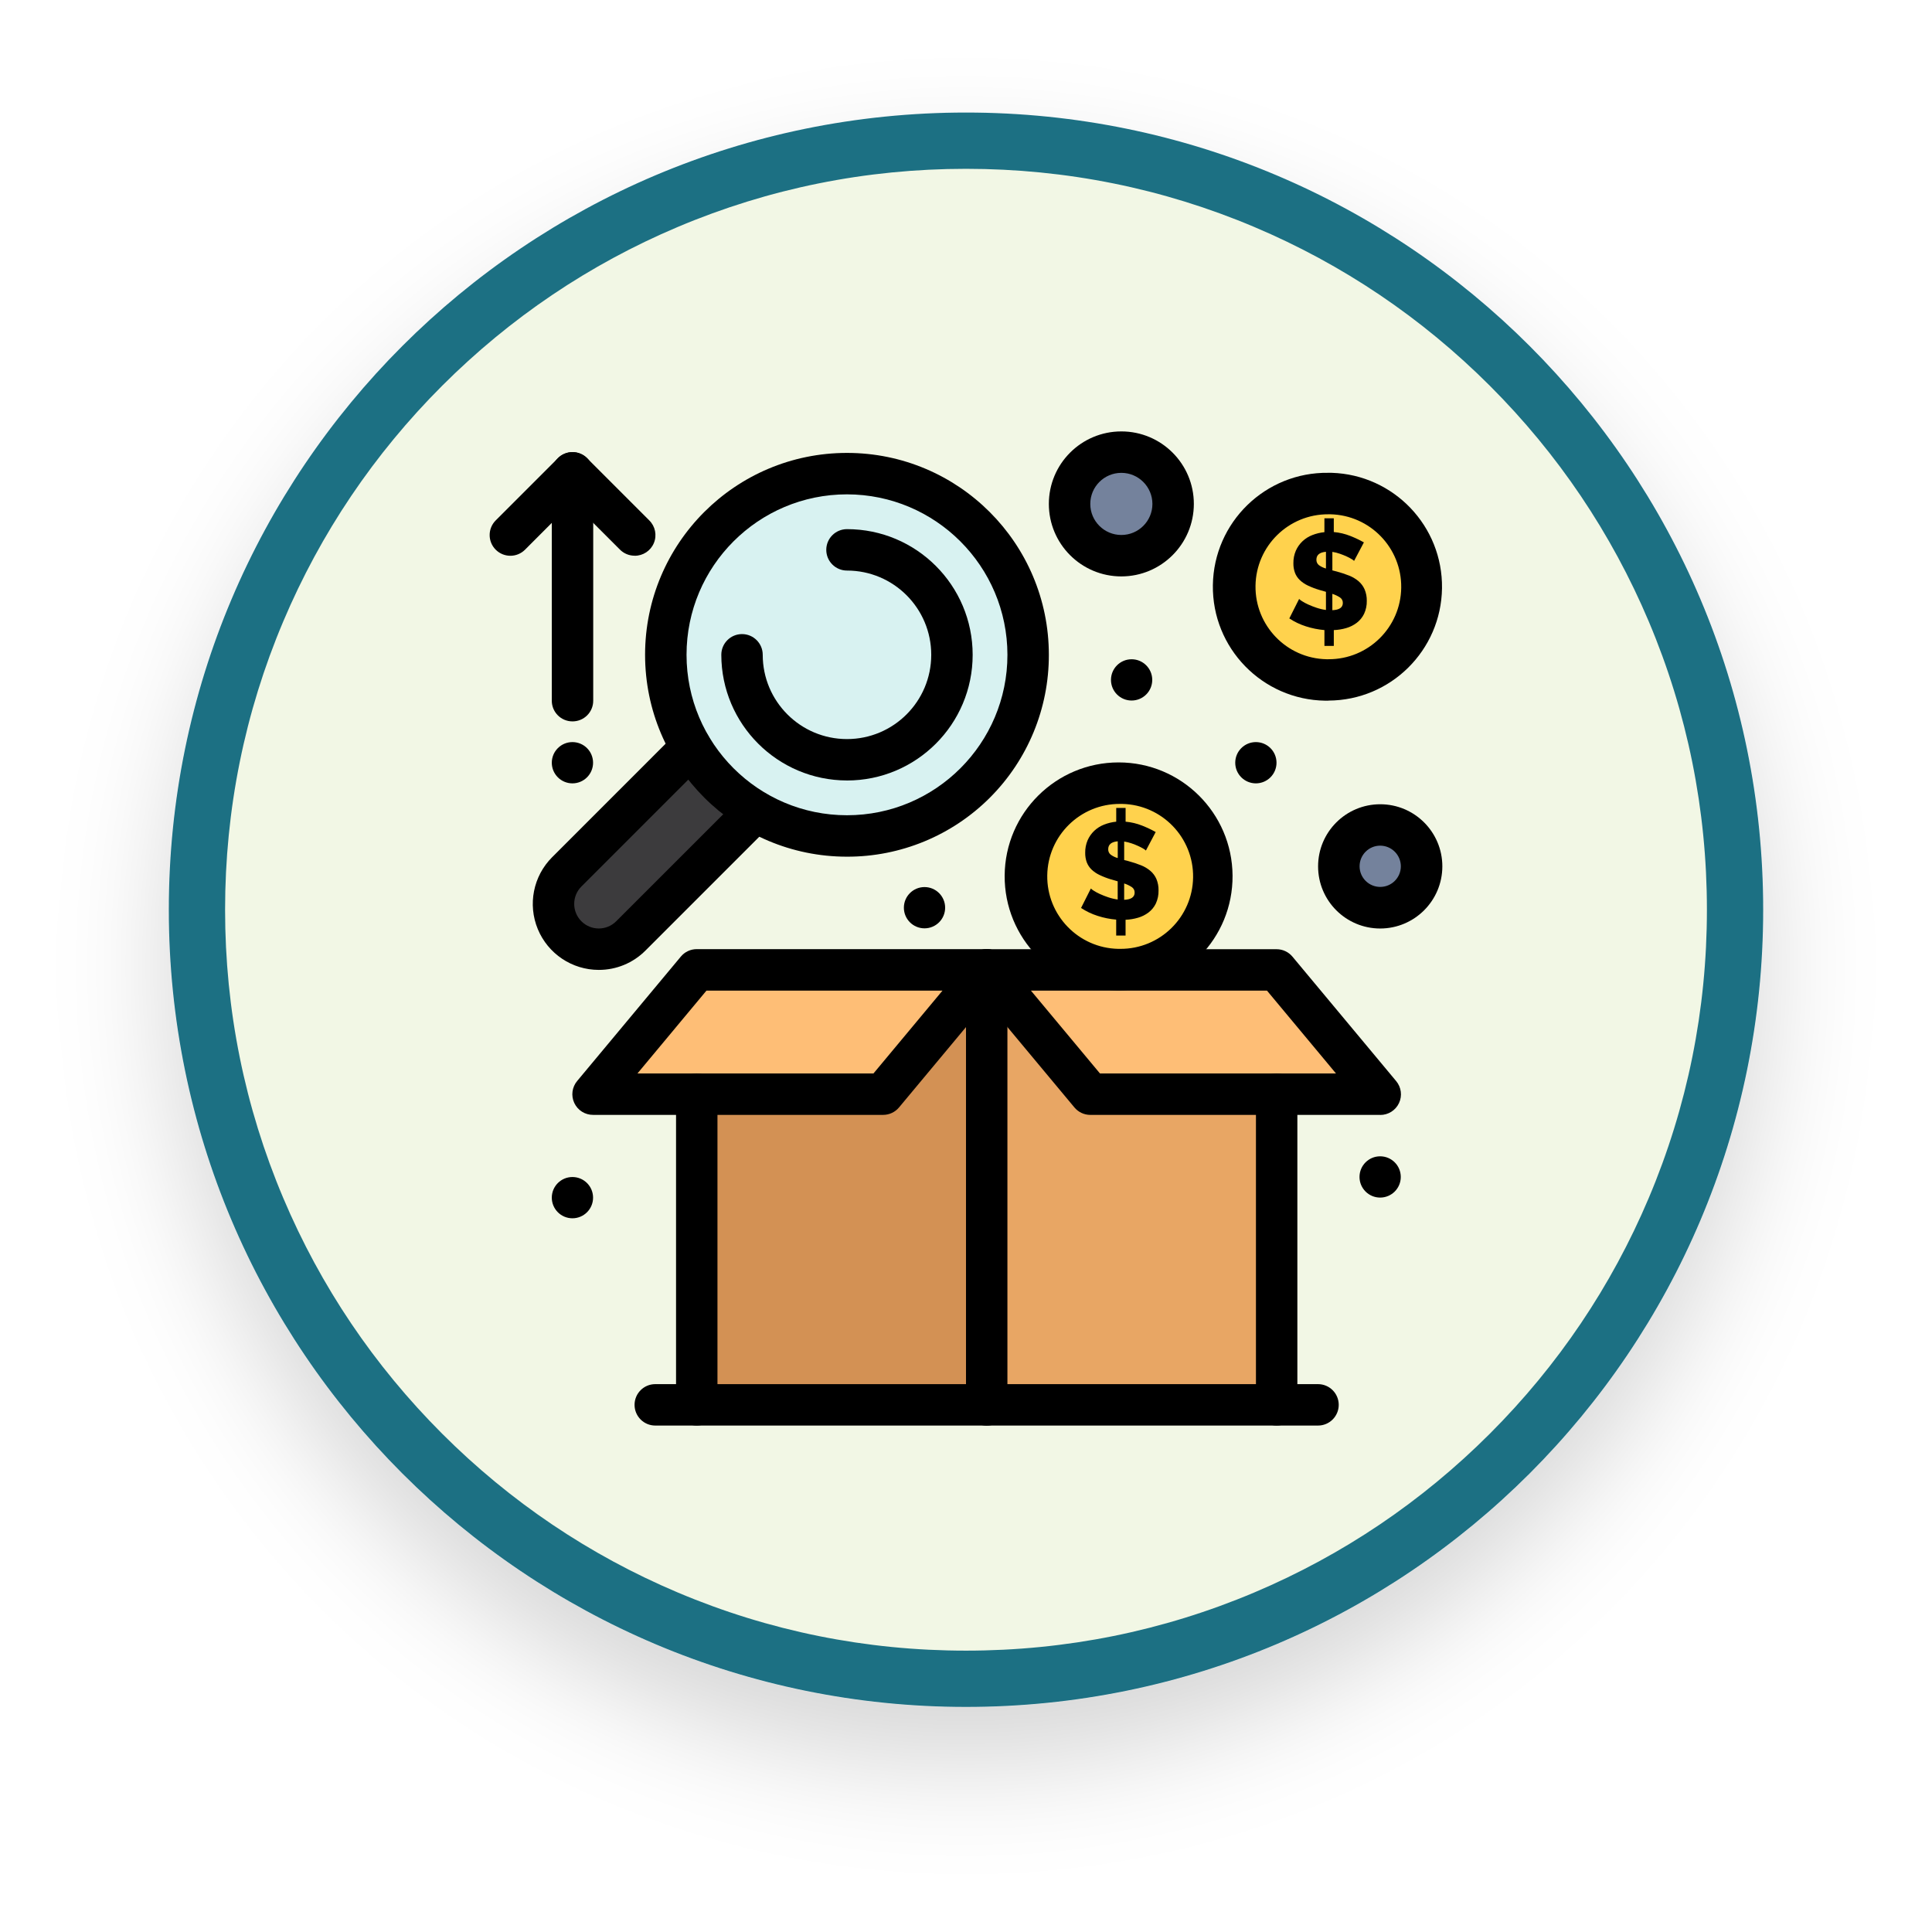
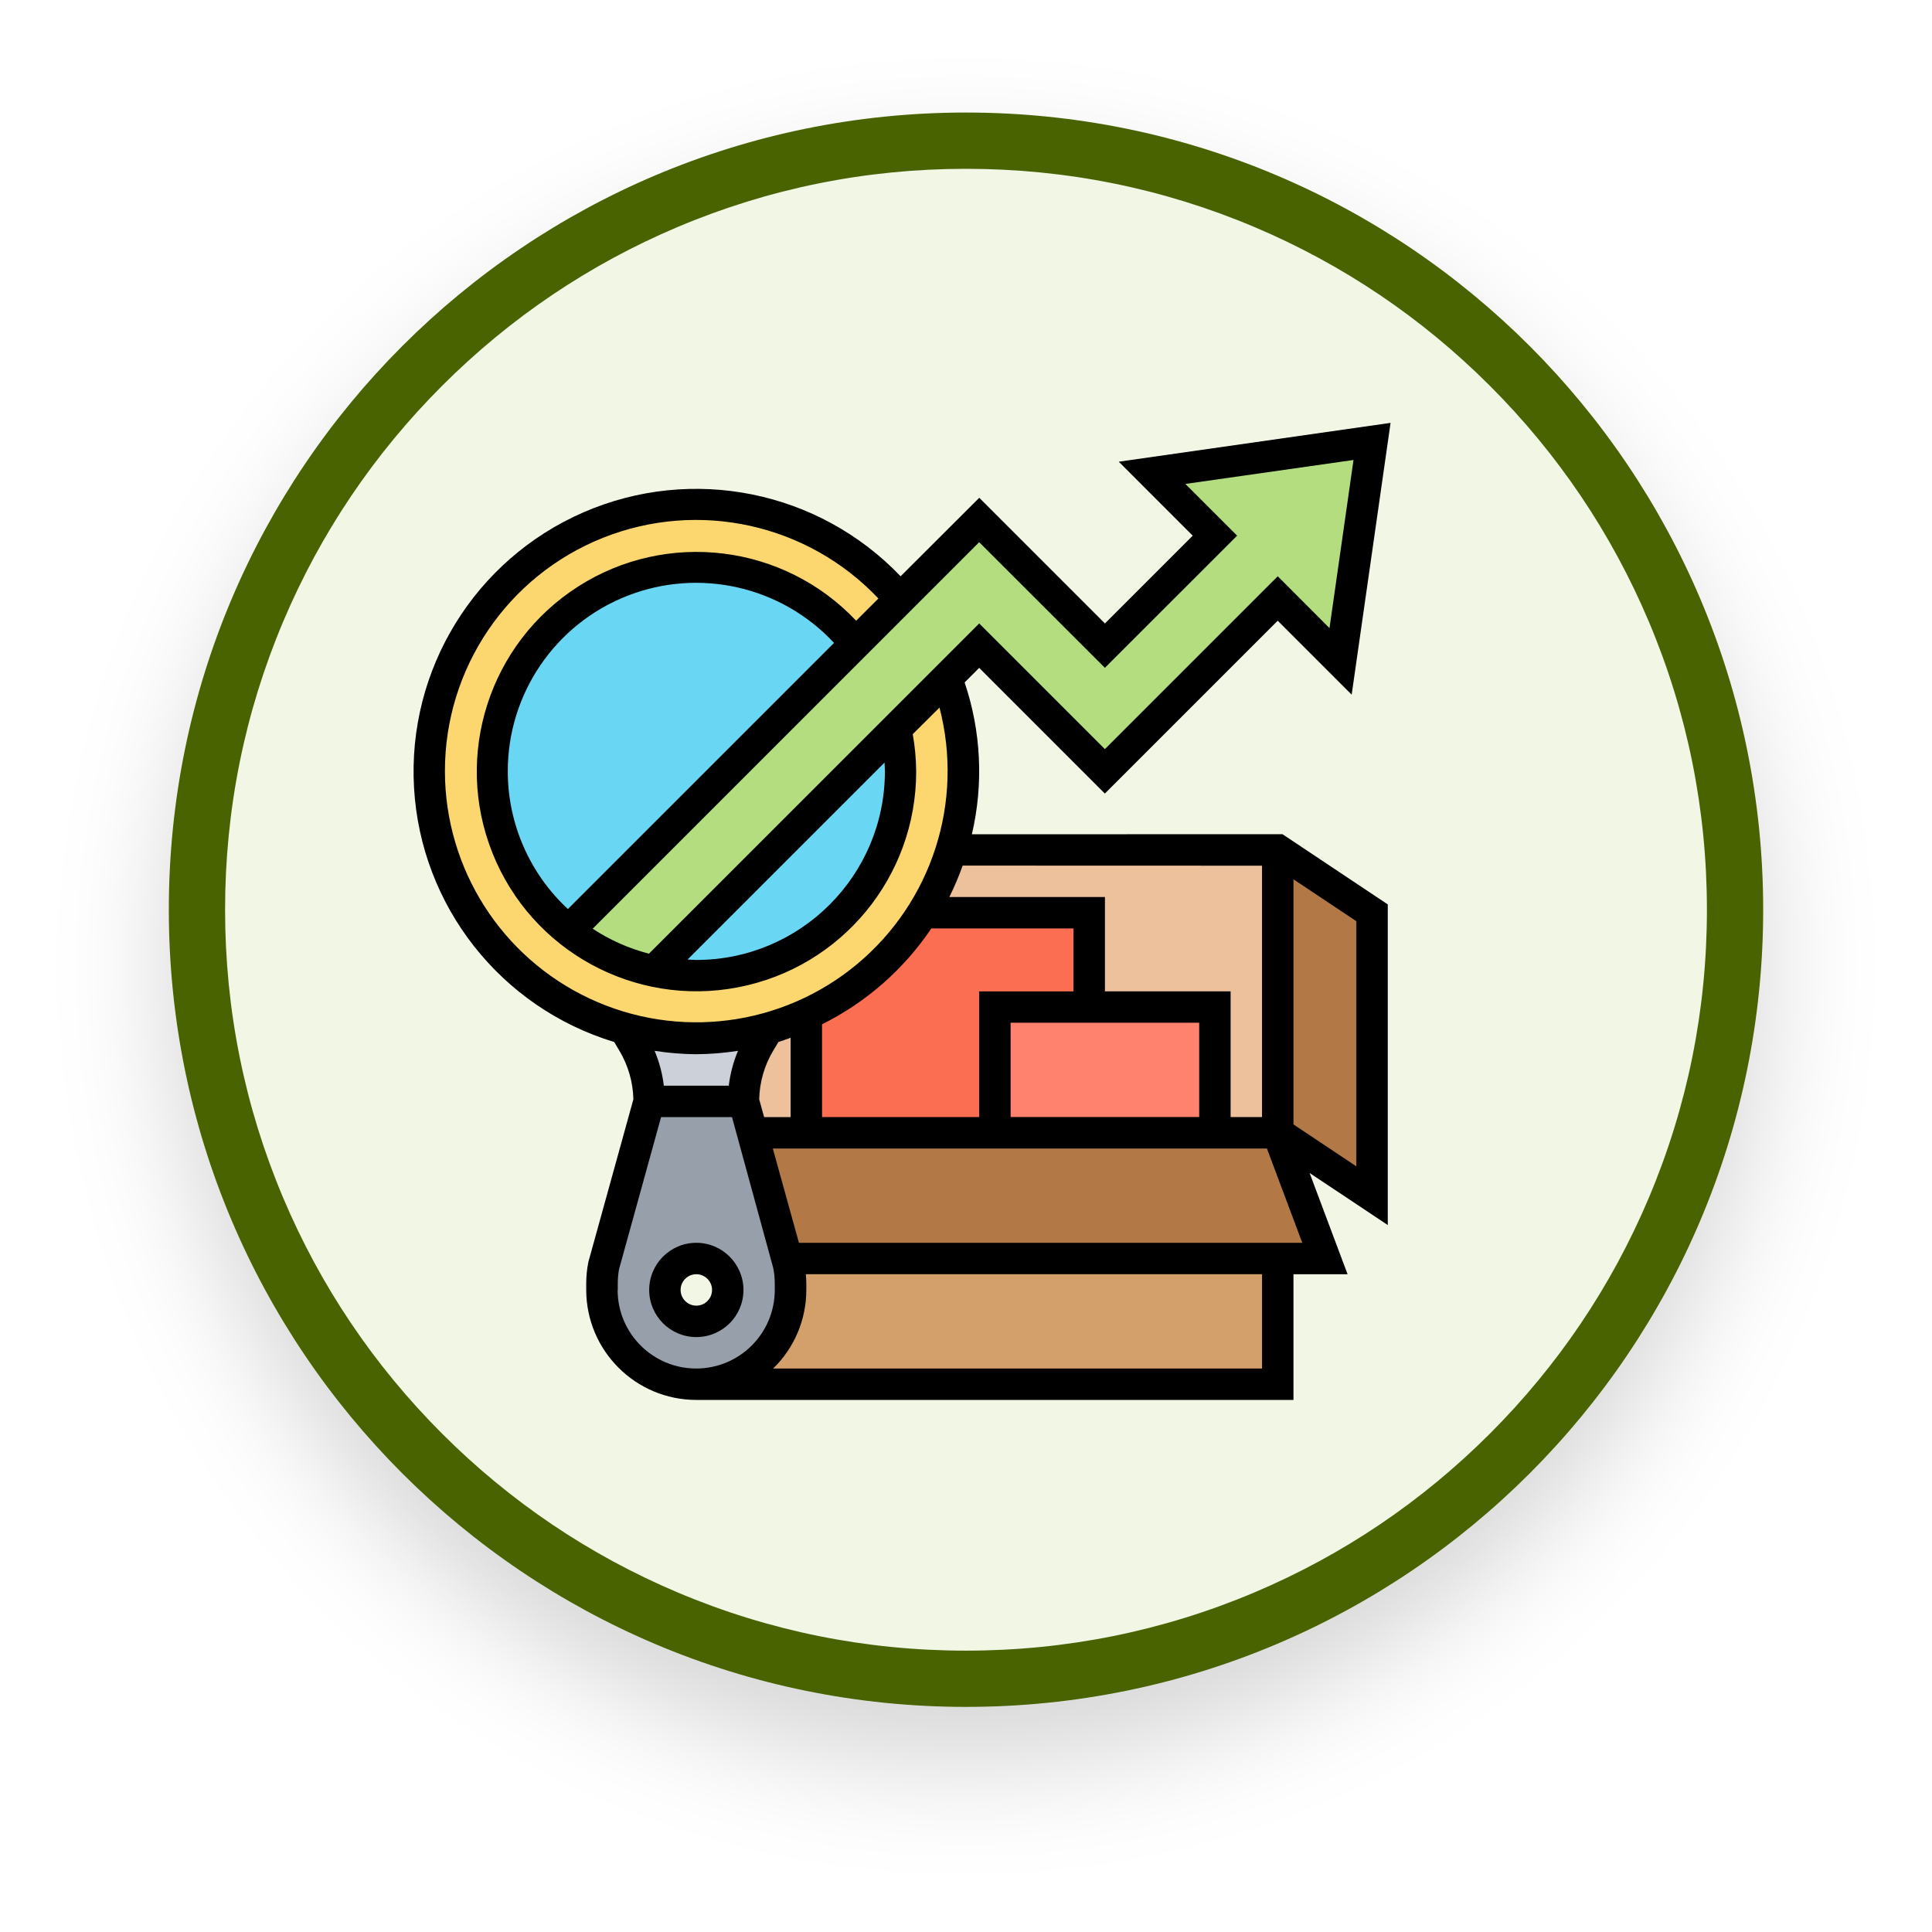
<svg xmlns="http://www.w3.org/2000/svg" width="103" height="103" viewBox="0 0 103 103">
  <defs>
    <filter id="Trazado_982547" x="0" y="0" width="103" height="103" filterUnits="userSpaceOnUse">
      <feOffset dy="3" input="SourceAlpha" />
      <feGaussianBlur stdDeviation="3" result="blur" />
      <feFlood flood-opacity="0.161" />
      <feComposite operator="in" in2="blur" />
      <feComposite in="SourceGraphic" />
    </filter>
  </defs>
-   <g id="Grupo_1207762" data-name="Grupo 1207762" transform="translate(-191 -685.5)">
-     <g id="Grupo_1207544" data-name="Grupo 1207544" transform="translate(0 -3242)">
-       <g id="Grupo_1207295" data-name="Grupo 1207295" transform="translate(0 3183.5)">
-         <g id="Grupo_1202212" data-name="Grupo 1202212" transform="translate(-80 -126.414)">
-           <g id="Grupo_1174813" data-name="Grupo 1174813" transform="translate(280 876.414)">
-             <g id="Grupo_1201680" data-name="Grupo 1201680">
-               <g id="Grupo_1201330" data-name="Grupo 1201330">
-                 <g id="Grupo_1172010" data-name="Grupo 1172010">
-                   <g id="Grupo_1171046" data-name="Grupo 1171046">
-                     <g id="Grupo_1148525" data-name="Grupo 1148525">
-                       <g transform="matrix(1, 0, 0, 1, -9, -6)" filter="url(#Trazado_982547)">
-                         <g id="Trazado_982547-2" data-name="Trazado 982547" transform="translate(9 6)" fill="#f2f7e5">
-                           <path d="M 42.5 83.5 C 36.964 83.5 31.595 82.416 26.541 80.279 C 21.659 78.214 17.274 75.257 13.509 71.491 C 9.743 67.726 6.786 63.341 4.721 58.459 C 2.584 53.405 1.5 48.036 1.5 42.5 C 1.5 36.964 2.584 31.595 4.721 26.541 C 6.786 21.659 9.743 17.274 13.509 13.509 C 17.274 9.743 21.659 6.786 26.541 4.721 C 31.595 2.584 36.964 1.5 42.5 1.5 C 48.036 1.5 53.405 2.584 58.459 4.721 C 63.341 6.786 67.726 9.743 71.491 13.509 C 75.257 17.274 78.214 21.659 80.279 26.541 C 82.416 31.595 83.5 36.964 83.5 42.5 C 83.5 48.036 82.416 53.405 80.279 58.459 C 78.214 63.341 75.257 67.726 71.491 71.491 C 67.726 75.257 63.341 78.214 58.459 80.279 C 53.405 82.416 48.036 83.5 42.5 83.5 Z" stroke="none" />
-                           <path d="M 42.5 3 C 37.166 3 31.994 4.044 27.126 6.103 C 22.422 8.092 18.198 10.941 14.569 14.569 C 10.941 18.198 8.092 22.422 6.103 27.126 C 4.044 31.994 3 37.166 3 42.5 C 3 47.834 4.044 53.006 6.103 57.874 C 8.092 62.578 10.941 66.802 14.569 70.431 C 18.198 74.059 22.422 76.908 27.126 78.897 C 31.994 80.956 37.166 82 42.5 82 C 47.834 82 53.006 80.956 57.874 78.897 C 62.578 76.908 66.802 74.059 70.431 70.431 C 74.059 66.802 76.908 62.578 78.897 57.874 C 80.956 53.006 82 47.834 82 42.5 C 82 37.166 80.956 31.994 78.897 27.126 C 76.908 22.422 74.059 18.198 70.431 14.569 C 66.802 10.941 62.578 8.092 57.874 6.103 C 53.006 4.044 47.834 3 42.5 3 M 42.5 0 C 65.972 0 85 19.028 85 42.5 C 85 65.972 65.972 85 42.5 85 C 19.028 85 0 65.972 0 42.5 C 0 19.028 19.028 0 42.5 0 Z" stroke="none" fill="#1d7083" />
+   <g id="Grupo_1208552" data-name="Grupo 1208552" transform="translate(-611 -516.739)">
+     <g id="Grupo_1207940" data-name="Grupo 1207940" transform="translate(0 -8043.512)">
+       <g id="Grupo_1207589" data-name="Grupo 1207589" transform="translate(0 4632.751)">
+         <g id="Grupo_1207296" data-name="Grupo 1207296" transform="translate(0 3183.5)">
+           <g id="Grupo_1202210" data-name="Grupo 1202210" transform="translate(340 -126.414)">
+             <g id="Grupo_1174813" data-name="Grupo 1174813" transform="translate(280 876.414)">
+               <g id="Grupo_1201680" data-name="Grupo 1201680">
+                 <g id="Grupo_1201330" data-name="Grupo 1201330">
+                   <g id="Grupo_1172010" data-name="Grupo 1172010">
+                     <g id="Grupo_1171046" data-name="Grupo 1171046">
+                       <g id="Grupo_1148525" data-name="Grupo 1148525">
+                         <g transform="matrix(1, 0, 0, 1, -9, -6)" filter="url(#Trazado_982547)">
+                           <g id="Trazado_982547-2" data-name="Trazado 982547" transform="translate(9 6)" fill="#f2f7e5">
+                             <path d="M 42.5 83.5 C 36.964 83.5 31.595 82.416 26.541 80.279 C 21.659 78.214 17.274 75.257 13.509 71.491 C 9.743 67.726 6.786 63.341 4.721 58.459 C 2.584 53.405 1.5 48.036 1.5 42.5 C 1.5 36.964 2.584 31.595 4.721 26.541 C 6.786 21.659 9.743 17.274 13.509 13.509 C 17.274 9.743 21.659 6.786 26.541 4.721 C 31.595 2.584 36.964 1.5 42.5 1.5 C 48.036 1.5 53.405 2.584 58.459 4.721 C 63.341 6.786 67.726 9.743 71.491 13.509 C 75.257 17.274 78.214 21.659 80.279 26.541 C 82.416 31.595 83.5 36.964 83.5 42.5 C 83.5 48.036 82.416 53.405 80.279 58.459 C 78.214 63.341 75.257 67.726 71.491 71.491 C 67.726 75.257 63.341 78.214 58.459 80.279 C 53.405 82.416 48.036 83.5 42.5 83.5 Z" stroke="none" />
+                             <path d="M 42.5 3 C 37.166 3 31.994 4.044 27.126 6.103 C 22.422 8.092 18.198 10.941 14.569 14.569 C 10.941 18.198 8.092 22.422 6.103 27.126 C 4.044 31.994 3 37.166 3 42.5 C 3 47.834 4.044 53.006 6.103 57.874 C 8.092 62.578 10.941 66.802 14.569 70.431 C 18.198 74.059 22.422 76.908 27.126 78.897 C 31.994 80.956 37.166 82 42.5 82 C 47.834 82 53.006 80.956 57.874 78.897 C 62.578 76.908 66.802 74.059 70.431 70.431 C 74.059 66.802 76.908 62.578 78.897 57.874 C 80.956 53.006 82 47.834 82 42.5 C 82 37.166 80.956 31.994 78.897 27.126 C 76.908 22.422 74.059 18.198 70.431 14.569 C 66.802 10.941 62.578 8.092 57.874 6.103 C 53.006 4.044 47.834 3 42.5 3 M 42.5 0 C 65.972 0 85 19.028 85 42.5 C 85 65.972 65.972 85 42.5 85 C 19.028 85 0 65.972 0 42.5 C 0 19.028 19.028 0 42.5 0 Z" stroke="none" fill="#496406" />
+                           </g>
                        </g>
                      </g>
                    </g>
                  </g>
                </g>
              </g>
            </g>
          </g>
        </g>
      </g>
    </g>
-     <g id="_x36_75_x2C__Analysis_x2C__business_x2C__chart_x2C__graph_x2C__product" transform="translate(197.106 688.501)">
-       <g id="Grupo_1207761" data-name="Grupo 1207761" transform="translate(19.999 20)">
-         <path id="Trazado_1053110" data-name="Trazado 1053110" d="M61.585,175.967l-.013.022-6.63,6.63a2.414,2.414,0,0,1-3.415-3.414l6.63-6.631.007,0A9.688,9.688,0,0,0,61.585,175.967Z" transform="translate(-47.417 -155.724)" fill="#3c3b3d" />
-         <path id="Trazado_1053111" data-name="Trazado 1053111" d="M114.709,40.38a9.66,9.66,0,1,1-9.659,9.658A9.658,9.658,0,0,1,114.709,40.38Z" transform="translate(-95.659 -38.13)" fill="#d8f2f1" />
-         <path id="Trazado_1053112" data-name="Trazado 1053112" d="M260,303.187V280l5.521,6.625h9.937v16.562Z" transform="translate(-233.501 -251.292)" fill="#e8a664" />
-         <path id="Trazado_1053113" data-name="Trazado 1053113" d="M135.458,280v23.187H120V286.625h9.937Z" transform="translate(-108.958 -251.292)" fill="#d39154" />
-         <path id="Trazado_1053114" data-name="Trazado 1053114" d="M275.458,280l5.521,6.625H265.521L260,280Z" transform="translate(-233.501 -251.292)" fill="#febe76" />
-         <path id="Trazado_1053115" data-name="Trazado 1053115" d="M90.979,280l-5.521,6.625H70L75.521,280Z" transform="translate(-64.479 -251.292)" fill="#febe76" />
-         <path id="Trazado_1053116" data-name="Trazado 1053116" d="M432.208,210A2.208,2.208,0,1,1,430,212.208,2.208,2.208,0,0,1,432.208,210Z" transform="translate(-384.73 -189.021)" fill="#74829c" />
-         <path id="Trazado_1053117" data-name="Trazado 1053117" d="M302.76,30A2.76,2.76,0,1,1,300,32.76,2.76,2.76,0,0,1,302.76,30Z" transform="translate(-269.084 -28.896)" fill="#74829c" />
-         <path id="Trazado_1053118" data-name="Trazado 1053118" d="M385.11,50a4.968,4.968,0,1,0,4.826,5.107A4.968,4.968,0,0,0,385.11,50Z" transform="translate(-340.252 -46.689)" fill="#ffd24d" />
-         <path id="Trazado_1053119" data-name="Trazado 1053119" d="M284.552,189.843a4.968,4.968,0,1,0,4.826,5.107A4.968,4.968,0,0,0,284.552,189.843Z" transform="translate(-250.796 -171.088)" fill="#ffd24d" />
-         <path id="Trazado_1053120" data-name="Trazado 1053120" d="M441.1,370a1.1,1.1,0,1,1-1.1,1.1A1.1,1.1,0,0,1,441.1,370Z" transform="translate(-393.626 -331.355)" />
-         <path id="Trazado_1053121" data-name="Trazado 1053121" d="M408.394,65.959v.871q.558-.022.559-.385a.337.337,0,0,0-.152-.294A1.687,1.687,0,0,0,408.394,65.959Zm-.341-2.243q-.508.043-.509.421a.357.357,0,0,0,.127.287,1.149,1.149,0,0,0,.382.184Zm2.177,2.612a1.558,1.558,0,0,1-.146.7,1.337,1.337,0,0,1-.389.475,1.715,1.715,0,0,1-.559.28,2.76,2.76,0,0,1-.664.108v.842h-.5V67.89a4.439,4.439,0,0,1-.99-.2,3.559,3.559,0,0,1-.882-.421l.522-1.038a.846.846,0,0,0,.157.12,2.457,2.457,0,0,0,.322.173,4.366,4.366,0,0,0,.443.174,2.733,2.733,0,0,0,.509.12V65.85l-.349-.1a4.306,4.306,0,0,1-.617-.235,1.629,1.629,0,0,1-.432-.295,1.058,1.058,0,0,1-.254-.384,1.428,1.428,0,0,1-.084-.508,1.631,1.631,0,0,1,.131-.671,1.555,1.555,0,0,1,.352-.5,1.6,1.6,0,0,1,.522-.33,2.41,2.41,0,0,1,.649-.157V61.93h.5v.733a3.138,3.138,0,0,1,.886.211,5.969,5.969,0,0,1,.719.341l-.523.987a.552.552,0,0,0-.127-.094,2.379,2.379,0,0,0-.268-.142,3.861,3.861,0,0,0-.363-.145,2.174,2.174,0,0,0-.4-.1v.987l.232.059a6.243,6.243,0,0,1,.668.221,1.808,1.808,0,0,1,.5.3,1.219,1.219,0,0,1,.319.432A1.494,1.494,0,0,1,410.23,66.329Z" transform="translate(-363.468 -57.3)" />
-         <path id="Trazado_1053122" data-name="Trazado 1053122" d="M381.1,170a1.1,1.1,0,1,1-1.1,1.1A1.1,1.1,0,0,1,381.1,170Z" transform="translate(-340.251 -153.438)" />
-         <path id="Trazado_1053123" data-name="Trazado 1053123" d="M321.1,130a1.1,1.1,0,1,1-1.1,1.1A1.1,1.1,0,0,1,321.1,130Z" transform="translate(-286.876 -117.854)" />
-         <path id="Trazado_1053124" data-name="Trazado 1053124" d="M308.4,206.285a.337.337,0,0,0-.152-.294,1.684,1.684,0,0,0-.406-.192v.871c.372-.014.559-.144.559-.385Zm-.9-.6-.349-.1a4.264,4.264,0,0,1-.616-.236,1.607,1.607,0,0,1-.433-.294,1.082,1.082,0,0,1-.254-.384,1.429,1.429,0,0,1-.083-.508,1.633,1.633,0,0,1,.13-.671,1.555,1.555,0,0,1,.352-.5,1.613,1.613,0,0,1,.522-.33,2.407,2.407,0,0,1,.65-.157v-.733h.5v.733a3.138,3.138,0,0,1,.885.211,5.964,5.964,0,0,1,.719.341l-.522.987a.573.573,0,0,0-.127-.095,2.778,2.778,0,0,0-.269-.141,3.594,3.594,0,0,0-.362-.145,2.214,2.214,0,0,0-.4-.1v.987l.232.059a6.153,6.153,0,0,1,.668.221,1.794,1.794,0,0,1,.5.3,1.2,1.2,0,0,1,.319.432,1.493,1.493,0,0,1,.113.609,1.569,1.569,0,0,1-.145.7,1.336,1.336,0,0,1-.389.475,1.712,1.712,0,0,1-.559.279,2.714,2.714,0,0,1-.665.109v.842h-.5v-.85a4.373,4.373,0,0,1-.991-.2,3.559,3.559,0,0,1-.882-.421l.523-1.038a.754.754,0,0,0,.156.119,2.334,2.334,0,0,0,.323.174,4.261,4.261,0,0,0,.443.174,2.72,2.72,0,0,0,.508.12v-.966Zm0-2.134q-.508.045-.508.422a.35.35,0,0,0,.127.286,1.11,1.11,0,0,0,.381.185v-.893Z" transform="translate(-274.015 -181.7)" />
-         <path id="Trazado_1053125" data-name="Trazado 1053125" d="M221.1,240a1.1,1.1,0,1,1-1.1,1.1A1.1,1.1,0,0,1,221.1,240Z" transform="translate(-197.917 -215.709)" />
-         <path id="Trazado_1053126" data-name="Trazado 1053126" d="M51.1,170a1.1,1.1,0,1,1-1.1,1.1A1.1,1.1,0,0,1,51.1,170Z" transform="translate(-46.687 -153.438)" />
-         <path id="Trazado_1053127" data-name="Trazado 1053127" d="M51.1,380a1.1,1.1,0,1,1-1.1,1.1A1.1,1.1,0,0,1,51.1,380Z" transform="translate(-46.687 -340.251)" />
-         <path id="Trazado_1053128" data-name="Trazado 1053128" d="M111.1,348.77a1.1,1.1,0,0,1-1.1-1.1V331.1a1.1,1.1,0,1,1,2.208,0v16.562A1.1,1.1,0,0,1,111.1,348.77Z" transform="translate(-100.063 -295.772)" />
-         <path id="Trazado_1053129" data-name="Trazado 1053129" d="M76.562,278.832H61.1a1.1,1.1,0,0,1-.848-1.811l5.521-6.625a1.1,1.1,0,0,1,.848-.4H82.083a1.1,1.1,0,0,1,.848,1.811l-5.521,6.625A1.1,1.1,0,0,1,76.562,278.832Zm-13.1-2.208H76.045l3.68-4.417H67.142Z" transform="translate(-55.583 -242.396)" />
-         <path id="Trazado_1053130" data-name="Trazado 1053130" d="M251.1,295.4a1.1,1.1,0,0,1-1.1-1.1V271.1a1.1,1.1,0,1,1,2.208,0v23.187A1.1,1.1,0,0,1,251.1,295.4Z" transform="translate(-224.605 -242.396)" />
-         <path id="Trazado_1053131" data-name="Trazado 1053131" d="M391.1,348.77a1.1,1.1,0,0,1-1.1-1.1V331.1a1.1,1.1,0,1,1,2.208,0v16.562A1.1,1.1,0,0,1,391.1,348.77Z" transform="translate(-349.147 -295.772)" />
-         <path id="Trazado_1053132" data-name="Trazado 1053132" d="M272.083,278.833H256.625a1.1,1.1,0,0,1-.848-.4l-5.521-6.625A1.1,1.1,0,0,1,251.1,270h15.458a1.1,1.1,0,0,1,.848.4l5.521,6.625a1.1,1.1,0,0,1-.848,1.811Zm-14.941-2.208h12.583l-3.68-4.417H253.461Z" transform="translate(-224.604 -242.396)" />
-         <path id="Trazado_1053133" data-name="Trazado 1053133" d="M126.437,482.208H91.1a1.1,1.1,0,1,1,0-2.208h35.333a1.1,1.1,0,1,1,0,2.208Z" transform="translate(-82.271 -429.209)" />
-         <path id="Trazado_1053134" data-name="Trazado 1053134" d="M44.338,175.571a3.519,3.519,0,0,1-2.488-6.006l6.63-6.631a1.1,1.1,0,0,1,1.562,1.561l-6.63,6.631a1.31,1.31,0,0,0,1.854,1.853l6.63-6.63a1.1,1.1,0,1,1,1.561,1.561l-6.63,6.63A3.5,3.5,0,0,1,44.338,175.571Z" transform="translate(-38.521 -146.864)" />
-         <path id="Trazado_1053135" data-name="Trazado 1053135" d="M105.813,51.905a10.763,10.763,0,1,1,10.762-10.763A10.737,10.737,0,0,1,105.813,51.905Zm0-19.317a8.554,8.554,0,1,0,8.554,8.554A8.564,8.564,0,0,0,105.813,32.588Z" transform="translate(-86.763 -29.234)" />
-         <path id="Trazado_1053136" data-name="Trazado 1053136" d="M138.55,80.579a6.708,6.708,0,0,1-6.7-6.7,1.1,1.1,0,1,1,2.208,0,4.492,4.492,0,1,0,4.492-4.491,1.1,1.1,0,0,1,0-2.208,6.7,6.7,0,1,1,0,13.4Z" transform="translate(-119.5 -61.971)" />
-         <path id="Trazado_1053137" data-name="Trazado 1053137" d="M51.1,44.354a1.1,1.1,0,0,1-1.1-1.1V31.1a1.1,1.1,0,1,1,2.208,0V43.25A1.1,1.1,0,0,1,51.1,44.354Z" transform="translate(-46.687 -28.896)" />
-         <path id="Trazado_1053138" data-name="Trazado 1053138" d="M27.728,35.52a1.1,1.1,0,0,1-.781-.323l-2.532-2.532L21.884,35.2a1.1,1.1,0,1,1-1.562-1.562l3.312-3.312a1.1,1.1,0,0,1,1.562,0l3.312,3.312a1.1,1.1,0,0,1-.781,1.885Z" transform="translate(-19.999 -28.895)" />
-         <path id="Trazado_1053139" data-name="Trazado 1053139" d="M376.078,52.148l-.176,0A6.073,6.073,0,0,1,376.071,40l.174,0a6.073,6.073,0,0,1-.167,12.143Zm-.007-9.937a3.864,3.864,0,0,0-.107,7.727l.113,0a3.864,3.864,0,0,0,.1-7.727Z" transform="translate(-331.356 -37.794)" />
-         <path id="Trazado_1053140" data-name="Trazado 1053140" d="M275.518,191.987l-.176,0a6.075,6.075,0,1,1,.176,0Zm-.008-9.937a3.864,3.864,0,0,0-.106,7.727l.113,0a3.864,3.864,0,0,0,.106-7.727Z" transform="translate(-241.899 -162.192)" />
-         <path id="Trazado_1053141" data-name="Trazado 1053141" d="M423.312,206.625a3.312,3.312,0,1,1,3.312-3.312A3.316,3.316,0,0,1,423.312,206.625Zm0-4.417a1.1,1.1,0,1,0,1.1,1.1A1.105,1.105,0,0,0,423.312,202.208Z" transform="translate(-375.834 -180.125)" />
-         <path id="Trazado_1053142" data-name="Trazado 1053142" d="M293.865,27.729a3.865,3.865,0,1,1,3.865-3.865A3.869,3.869,0,0,1,293.865,27.729Zm0-5.521a1.656,1.656,0,1,0,1.656,1.656A1.658,1.658,0,0,0,293.865,22.208Z" transform="translate(-260.188 -20)" />
+     <g id="analysis_2631929" transform="translate(632.044 538.462)">
+       <g id="Grupo_1208550" data-name="Grupo 1208550" transform="translate(1.838 1.809)">
+         <g id="Grupo_1208537" data-name="Grupo 1208537" transform="translate(14.242 43.563)">
+           <path id="Trazado_1054316" data-name="Trazado 1054316" d="M23.834,54H50v6.7H19a5.034,5.034,0,0,0,5.027-5.027v-.343a4.805,4.805,0,0,0-.1-.98Z" transform="translate(-19 -54)" fill="#d3a06c" />
+         </g>
+         <g id="Grupo_1208538" data-name="Grupo 1208538" transform="translate(17.216 36.861)">
+           <path id="Trazado_1054317" data-name="Trazado 1054317" d="M50.573,46l2.513,6.7H24.41L22.55,46H50.573Z" transform="translate(-22.55 -46)" fill="#b27946" />
+         </g>
+         <g id="Grupo_1208539" data-name="Grupo 1208539" transform="translate(45.239 21.782)">
+           <path id="Trazado_1054318" data-name="Trazado 1054318" d="M61.027,31.351v15.08L56,43.08V28Z" transform="translate(-56 -28)" fill="#b27946" />
+         </g>
+         <g id="Grupo_1208540" data-name="Grupo 1208540" transform="translate(16.755 30.57)">
+           <path id="Trazado_1054319" data-name="Trazado 1054319" d="M22.855,39.99l.452-.754a13.224,13.224,0,0,0,2.044-.746v6.292h-2.89L22,43.106A6.1,6.1,0,0,1,22.855,39.99Z" transform="translate(-22 -38.49)" fill="#ecc19c" />
+         </g>
+         <g id="Grupo_1208541" data-name="Grupo 1208541" transform="translate(26.322 21.782)">
+           <path id="Trazado_1054320" data-name="Trazado 1054320" d="M52.336,28V43.08H48.985v-6.7h-6.7V31.351H33.42A14.154,14.154,0,0,0,34.961,28Z" transform="translate(-33.42 -28)" fill="#ecc19c" />
+         </g>
+         <g id="Grupo_1208542" data-name="Grupo 1208542" transform="translate(20.106 25.133)">
+           <path id="Trazado_1054321" data-name="Trazado 1054321" d="M41.08,32v5.027H36.053v6.7H26V37.437A14.241,14.241,0,0,0,32.216,32Z" transform="translate(-26 -32)" fill="#fc6e51" />
+         </g>
+         <g id="Grupo_1208543" data-name="Grupo 1208543" transform="translate(30.159 30.159)">
+           <path id="Trazado_1054322" data-name="Trazado 1054322" d="M49.729,38v6.7H38V38H49.729Z" transform="translate(-38 -38)" fill="#ff826e" />
+         </g>
+         <g id="Grupo_1208544" data-name="Grupo 1208544" transform="translate(0 3.351)">
+           <path id="Trazado_1054323" data-name="Trazado 1054323" d="M20.062,33.964a14.243,14.243,0,1,1,7.054-22.921l-2.379,2.379A10.884,10.884,0,1,0,13.963,30.9a11.365,11.365,0,0,0,2.279.235A10.89,10.89,0,0,0,27.133,20.242a11.365,11.365,0,0,0-.235-2.279l2.7-2.7a14.421,14.421,0,0,1,.268,9.165,14.341,14.341,0,0,1-7.758,8.788,13.224,13.224,0,0,1-2.044.746Z" transform="translate(-2 -6)" fill="#fcd770" />
+         </g>
+         <g id="Grupo_1208545" data-name="Grupo 1208545" transform="translate(3.351 6.702)">
+           <path id="Trazado_1054324" data-name="Trazado 1054324" d="M25.386,14.071,10.08,29.377A10.887,10.887,0,1,1,25.386,14.071Z" transform="translate(-6 -10)" fill="#69d6f4" />
+         </g>
+         <g id="Grupo_1208546" data-name="Grupo 1208546" transform="translate(11.963 15.314)">
+           <path id="Trazado_1054325" data-name="Trazado 1054325" d="M29.215,20.28a11.365,11.365,0,0,1,.235,2.279A10.89,10.89,0,0,1,18.559,33.449a11.365,11.365,0,0,1-2.279-.235Z" transform="translate(-16.28 -20.28)" fill="#69d6f4" />
+         </g>
+         <g id="Grupo_1208547" data-name="Grupo 1208547" transform="translate(7.431)">
+           <path id="Trazado_1054326" data-name="Trazado 1054326" d="M53.7,2,52.029,13.729l-3.351-3.351-9.215,9.215-6.7-6.7-1.726,1.726-2.7,2.7L15.4,30.249a10.806,10.806,0,0,1-4.532-2.17L26.176,12.774l2.379-2.379L32.76,6.189l6.7,6.7,5.864-5.864L41.976,3.676Z" transform="translate(-10.87 -2)" fill="#b4dd7f" />
+         </g>
+         <g id="Grupo_1208548" data-name="Grupo 1208548" transform="translate(10.422 31.315)">
+           <path id="Trazado_1054327" data-name="Trazado 1054327" d="M22.08,39.38l-.452.754a6.1,6.1,0,0,0-.855,3.116H15.747a6.1,6.1,0,0,0-.855-3.116l-.452-.754a14.308,14.308,0,0,0,7.64,0Z" transform="translate(-14.44 -39.38)" fill="#ccd1d9" />
+         </g>
+         <g id="Grupo_1208549" data-name="Grupo 1208549" transform="translate(9.215 35.186)">
+           <path id="Trazado_1054328" data-name="Trazado 1054328" d="M22.86,52.378l.092.352a4.805,4.805,0,0,1,.1.98v.343a5.034,5.034,0,0,1-5.027,5.027A5.031,5.031,0,0,1,13,54.053V53.71a4.805,4.805,0,0,1,.1-.98L15.513,44H20.54L21,45.676ZM19.7,54.053a1.676,1.676,0,1,0-1.676,1.676A1.68,1.68,0,0,0,19.7,54.053Z" transform="translate(-13 -44)" fill="#969faa" />
+         </g>
+       </g>
+       <g id="Grupo_1208551" data-name="Grupo 1208551" transform="translate(1 0.821)">
+         <path id="Trazado_1054329" data-name="Trazado 1054329" d="M18.513,53a2.513,2.513,0,1,0,2.513,2.513A2.516,2.516,0,0,0,18.513,53Zm0,3.351a.838.838,0,1,1,.838-.838A.838.838,0,0,1,18.513,56.351Z" transform="translate(-3.434 -9.287)" />
+         <path id="Trazado_1054330" data-name="Trazado 1054330" d="M30.77,22.753a14.779,14.779,0,0,0-.387-8.093l.776-.776,6.7,6.7,9.215-9.215,3.943,3.943L53.091.821,38.6,2.892l3.943,3.943-4.68,4.68-6.7-6.7L26.97,9A15.069,15.069,0,1,0,11.7,33.829l.285.478a5.274,5.274,0,0,1,.738,2.578l-2.4,8.673a5.9,5.9,0,0,0-.114,1.149v.34a5.872,5.872,0,0,0,5.864,5.864H47.914v-6.7H50.8l-2.026-5.4,4.168,2.778V26.493l-5.61-3.741Zm15.468,1.676v13.4H44.563v-6.7h-6.7V26.1H29.567a15.025,15.025,0,0,0,.711-1.676ZM19.431,36.885a5.257,5.257,0,0,1,.738-2.577l.285-.478c.221-.067.435-.151.652-.228v4.231H19.694Zm3.35-4a15.178,15.178,0,0,0,5.827-5.11h7.577V31.13H31.159v6.7H22.782Zm10.053-.084H42.888v5.027H32.835Zm5.027-18.921L44.91,6.835,42.151,4.077,51.115,2.8l-1.28,8.964L47.076,9l-9.215,9.215-6.7-6.7L13.554,29.12a10,10,0,0,1-3-1.331L31.159,7.182ZM26.133,19.4A10.064,10.064,0,0,1,16.08,29.455c-.157,0-.312-.017-.467-.023l10.5-10.5C26.115,19.091,26.133,19.246,26.133,19.4Zm-20.106,0A10.04,10.04,0,0,1,23.42,12.552L9.232,26.74A10.013,10.013,0,0,1,6.027,19.4Zm-3.351,0a13.385,13.385,0,0,1,23.11-9.215L24.6,11.368a11.712,11.712,0,1,0,3.2,8.033,11.8,11.8,0,0,0-.183-1.984L29.043,16A13.4,13.4,0,1,1,2.676,19.4Zm13.4,15.08A15.066,15.066,0,0,0,18.3,34.3a6.926,6.926,0,0,0-.491,1.858H14.347a6.926,6.926,0,0,0-.491-1.858A15.087,15.087,0,0,0,16.08,34.481ZM11.891,47.047v-.34a4.272,4.272,0,0,1,.067-.762L14.2,37.832h3.781l2.2,8.052a4.252,4.252,0,0,1,.08.823v.34a4.189,4.189,0,0,1-8.378,0Zm34.348,4.189H20.175a5.842,5.842,0,0,0,1.768-4.189v-.34c0-.163-.011-.329-.026-.5H46.239Zm-24.689-6.7-1.392-5.027H46.5l1.885,5.027Zm29.716-4.078-3.351-2.234V25.155l3.351,2.234Z" transform="translate(-1 -0.821)" />
      </g>
    </g>
  </g>
</svg>
